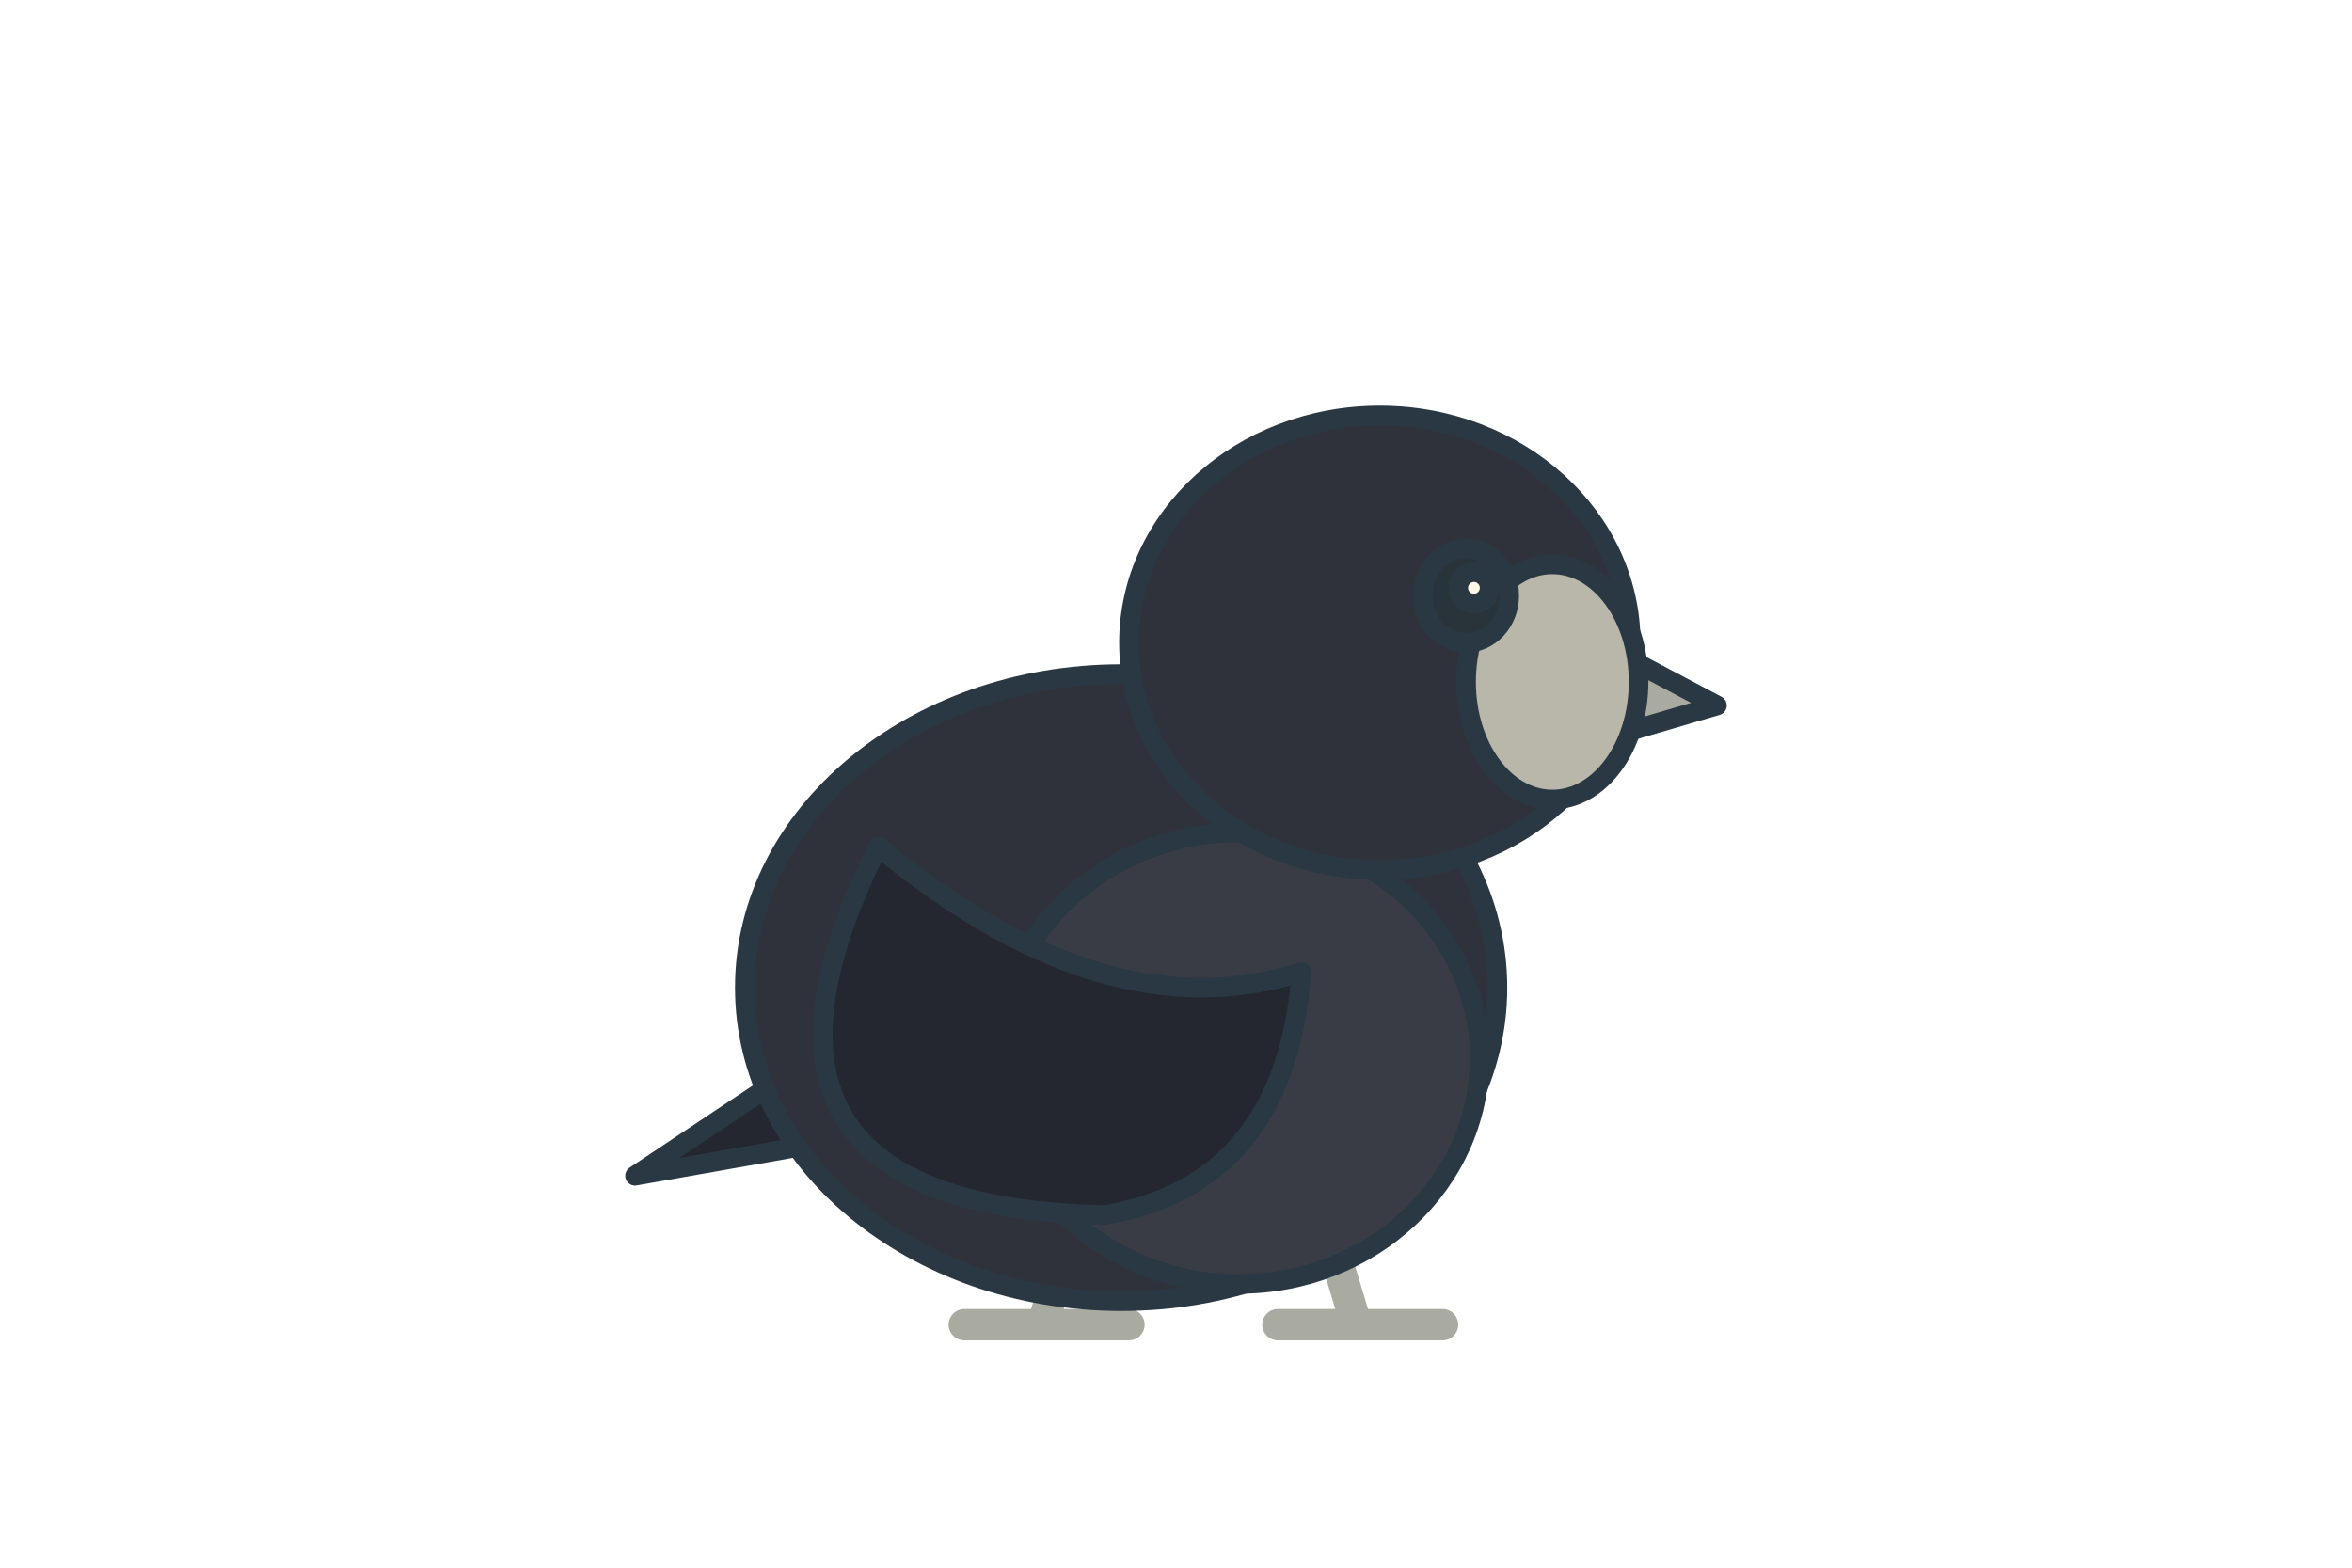
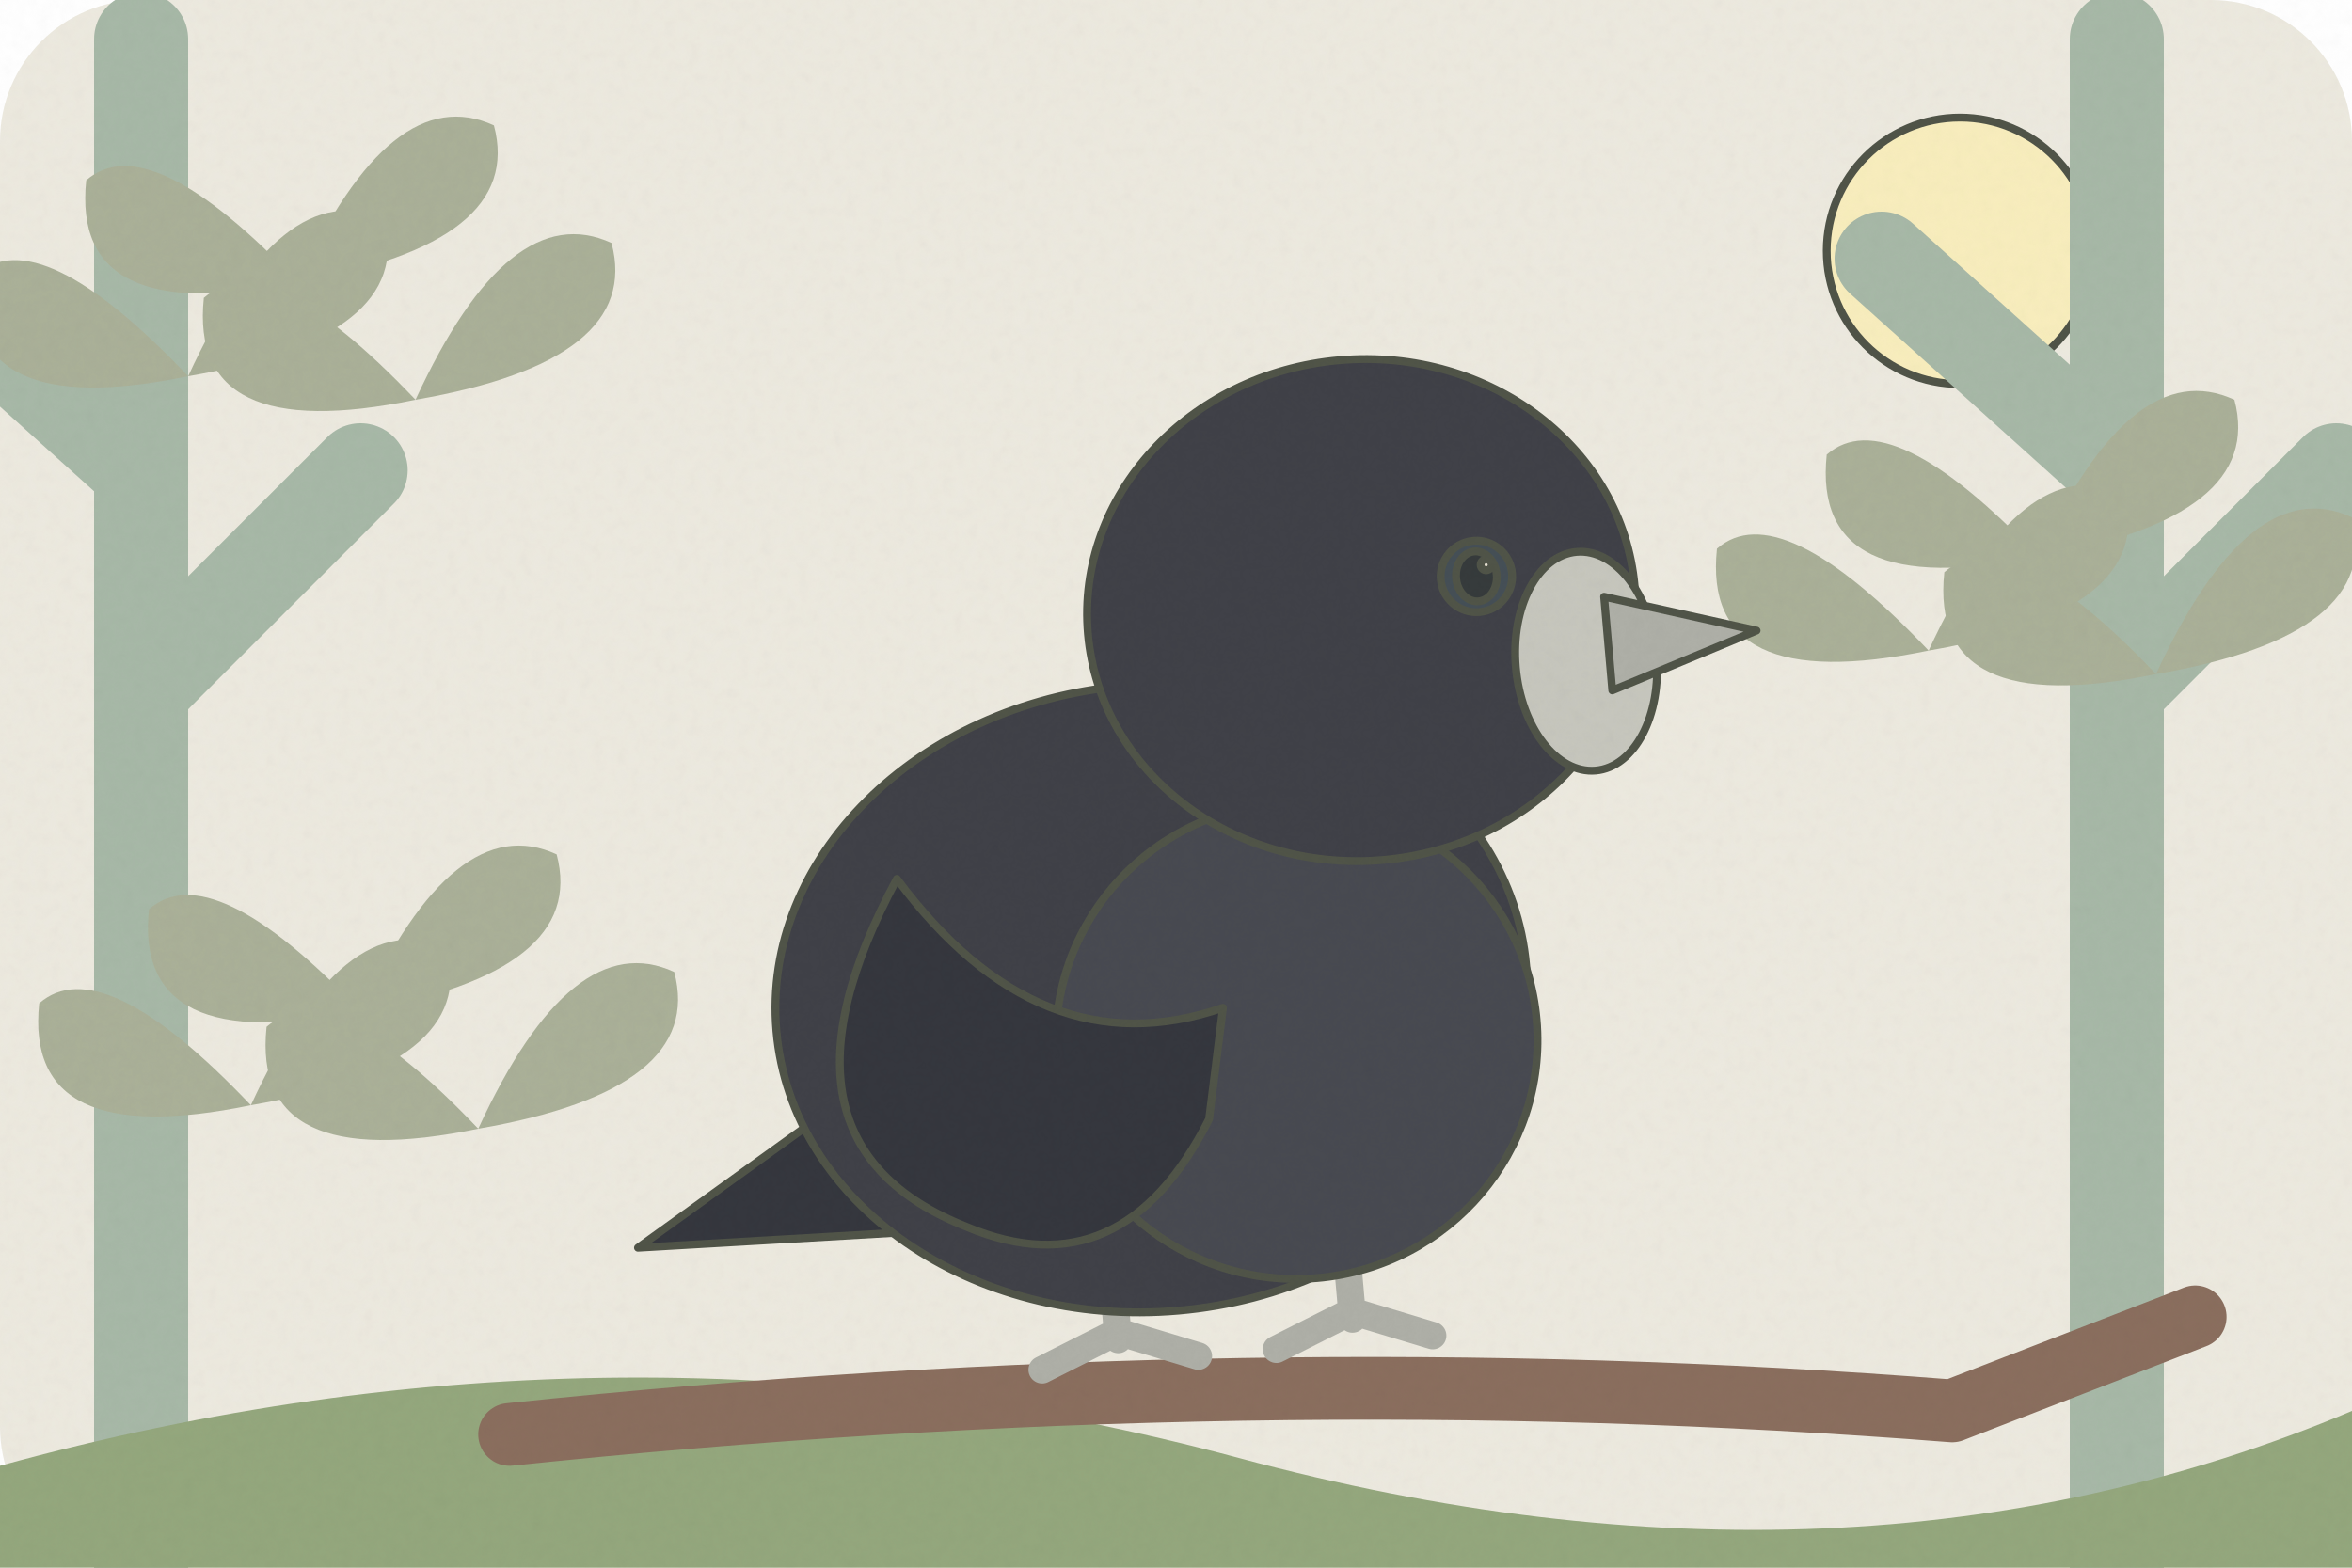
<svg xmlns="http://www.w3.org/2000/svg" viewBox="0 0 300 200">
-   <g stroke="#293843" stroke-width="2.5" stroke-linejoin="round" stroke-linecap="round">
-     <path d="m120 124-39 26 51-9 20-42Z" fill="#242730" />
-     <path d="m139 149-6 20m-10 0h21m23-20 6 20m-10 0h21" fill="none" stroke="#a9aaa0" stroke-width="4" />
-     <ellipse cx="143" cy="126" rx="48" ry="40" fill="#30323b" />
-     <ellipse cx="158" cy="135" rx="30.72" ry="28.8" fill="#393c45" />
-     <ellipse cx="176" cy="82" rx="32" ry="29" fill="#30323b" />
-     <path d="M202 81 219 90 202 95Z" fill="#a9aaa0" />
-     <path d="M112 108Q89 154 141 155Q164 151 166 124Q141 132 112 108Z" fill="#242730" />
-     <ellipse cx="198" cy="87" rx="11" ry="15" fill="#b8b7aa" />
-     <ellipse cx="187" cy="76" rx="5.5" ry="6" fill="#29343a" />
-     <ellipse cx="188" cy="75" rx="2" ry="2" fill="#fff8e9" />
+   <defs>
+     <filter id="paper">
+       <feTurbulence type="fractalNoise" baseFrequency=".65" numOctaves="3" stitchTiles="stitch" />
+       <feColorMatrix type="saturate" values="0" />
+     </filter>
+   </defs>
+   <g stroke="#505448" stroke-width="1" stroke-linejoin="round" stroke-linecap="round">
+     <rect width="300" height="200" rx="18" fill="#ece9df" stroke="none" />
+     <ellipse cx="250" cy="32" rx="17" ry="17" fill="#f8edbd" />
+     <path d="M18 200V5m0 55-30-27m30 55 28-28" fill="none" stroke="#a7b8a7" stroke-width="12" />
+     <path d="M270 200V5m0 55-30-27m30 55 28-28" fill="none" stroke="#a7b8a7" stroke-width="12" />
+     <path d="M0 187Q80 165 158 186T300 180V200H0Z" fill="#94a77d" stroke="none" />
+     <path d="M24 48q-19-20-27-13q-2 19 27 13q12-26 25-20q4 15-25 20" fill="#aab098" stroke="none" />
+     <path d="M38 36q-19-20-27-13q-2 19 27 13q12-26 25-20q4 15-25 20" fill="#aab098" stroke="none" />
+     <path d="M53 51q-19-20-27-13q-2 19 27 13q12-26 25-20q4 15-25 20" fill="#aab098" stroke="none" />
+     <path d="M246 83q-19-20-27-13q-2 19 27 13q12-26 25-20q4 15-25 20" fill="#aab098" stroke="none" />
+     <path d="M260 71q-19-20-27-13q-2 19 27 13q12-26 25-20q4 15-25 20" fill="#aab098" stroke="none" />
+     <path d="M275 86q-19-20-27-13q-2 19 27 13q12-26 25-20q4 15-25 20" fill="#aab098" stroke="none" />
+     <path d="M32 141q-19-20-27-13q-2 19 27 13q12-26 25-20q4 15-25 20" fill="#aab098" stroke="none" />
+     <path d="M46 129q-19-20-27-13q-2 19 27 13q12-26 25-20q4 15-25 20" fill="#aab098" stroke="none" />
+     <path d="M61 144q-19-20-27-13q-2 19 27 13q12-26 25-20q4 15-25 20" fill="#aab098" stroke="none" />
+     <path d="M65 183Q160 173 249 180l31-12" fill="none" stroke="#8a6e5e" stroke-width="8" />
+     <g transform="translate(150 106) rotate(-5) translate(-150 -106)">
+       <path d="M119 128 77 153 111 154 131 139Z" fill="#35373e" data-part="tail" />
+       <path d="M137 152v18m-10 3 10-4 10 4m20-21v18m-10 3 10-4 10 4" fill="none" stroke="#aeafa7" stroke-width="3.5" data-part="feet" />
+       <ellipse cx="145" cy="127" rx="48" ry="40" fill="#404148" />
+       <ellipse cx="163" cy="134" rx="30.72" ry="30.4" fill="#484a51" />
+       <ellipse cx="176" cy="80" rx="35" ry="32" fill="#404148" />
+       <ellipse cx="204" cy="89" rx="9" ry="14" fill="#c6c6bd" />
+       <path d="M114 109Q93 141 119 154Q138 164 151 143L154 129Q130 135 114 109Z" fill="#35373e" data-part="wing" />
+       <g data-part="eye">
+         <ellipse cx="191" cy="77" rx="4.56" ry="4.56" fill="#454f56" />
+         <ellipse cx="191" cy="77" rx="2.599" ry="3.192" fill="#363b3c" />
+         <ellipse cx="192.368" cy="75.632" rx="0.7" ry="0.7" fill="#e5dfd1" />
+       </g>
+       <path d="M207 81 226 87 207 93Z" fill="#aeafa7" data-part="beak" />
+     </g>
  </g>
+   <rect width="300" height="200" filter="url(#paper)" opacity=".055" style="mix-blend-mode:multiply" />
</svg>
